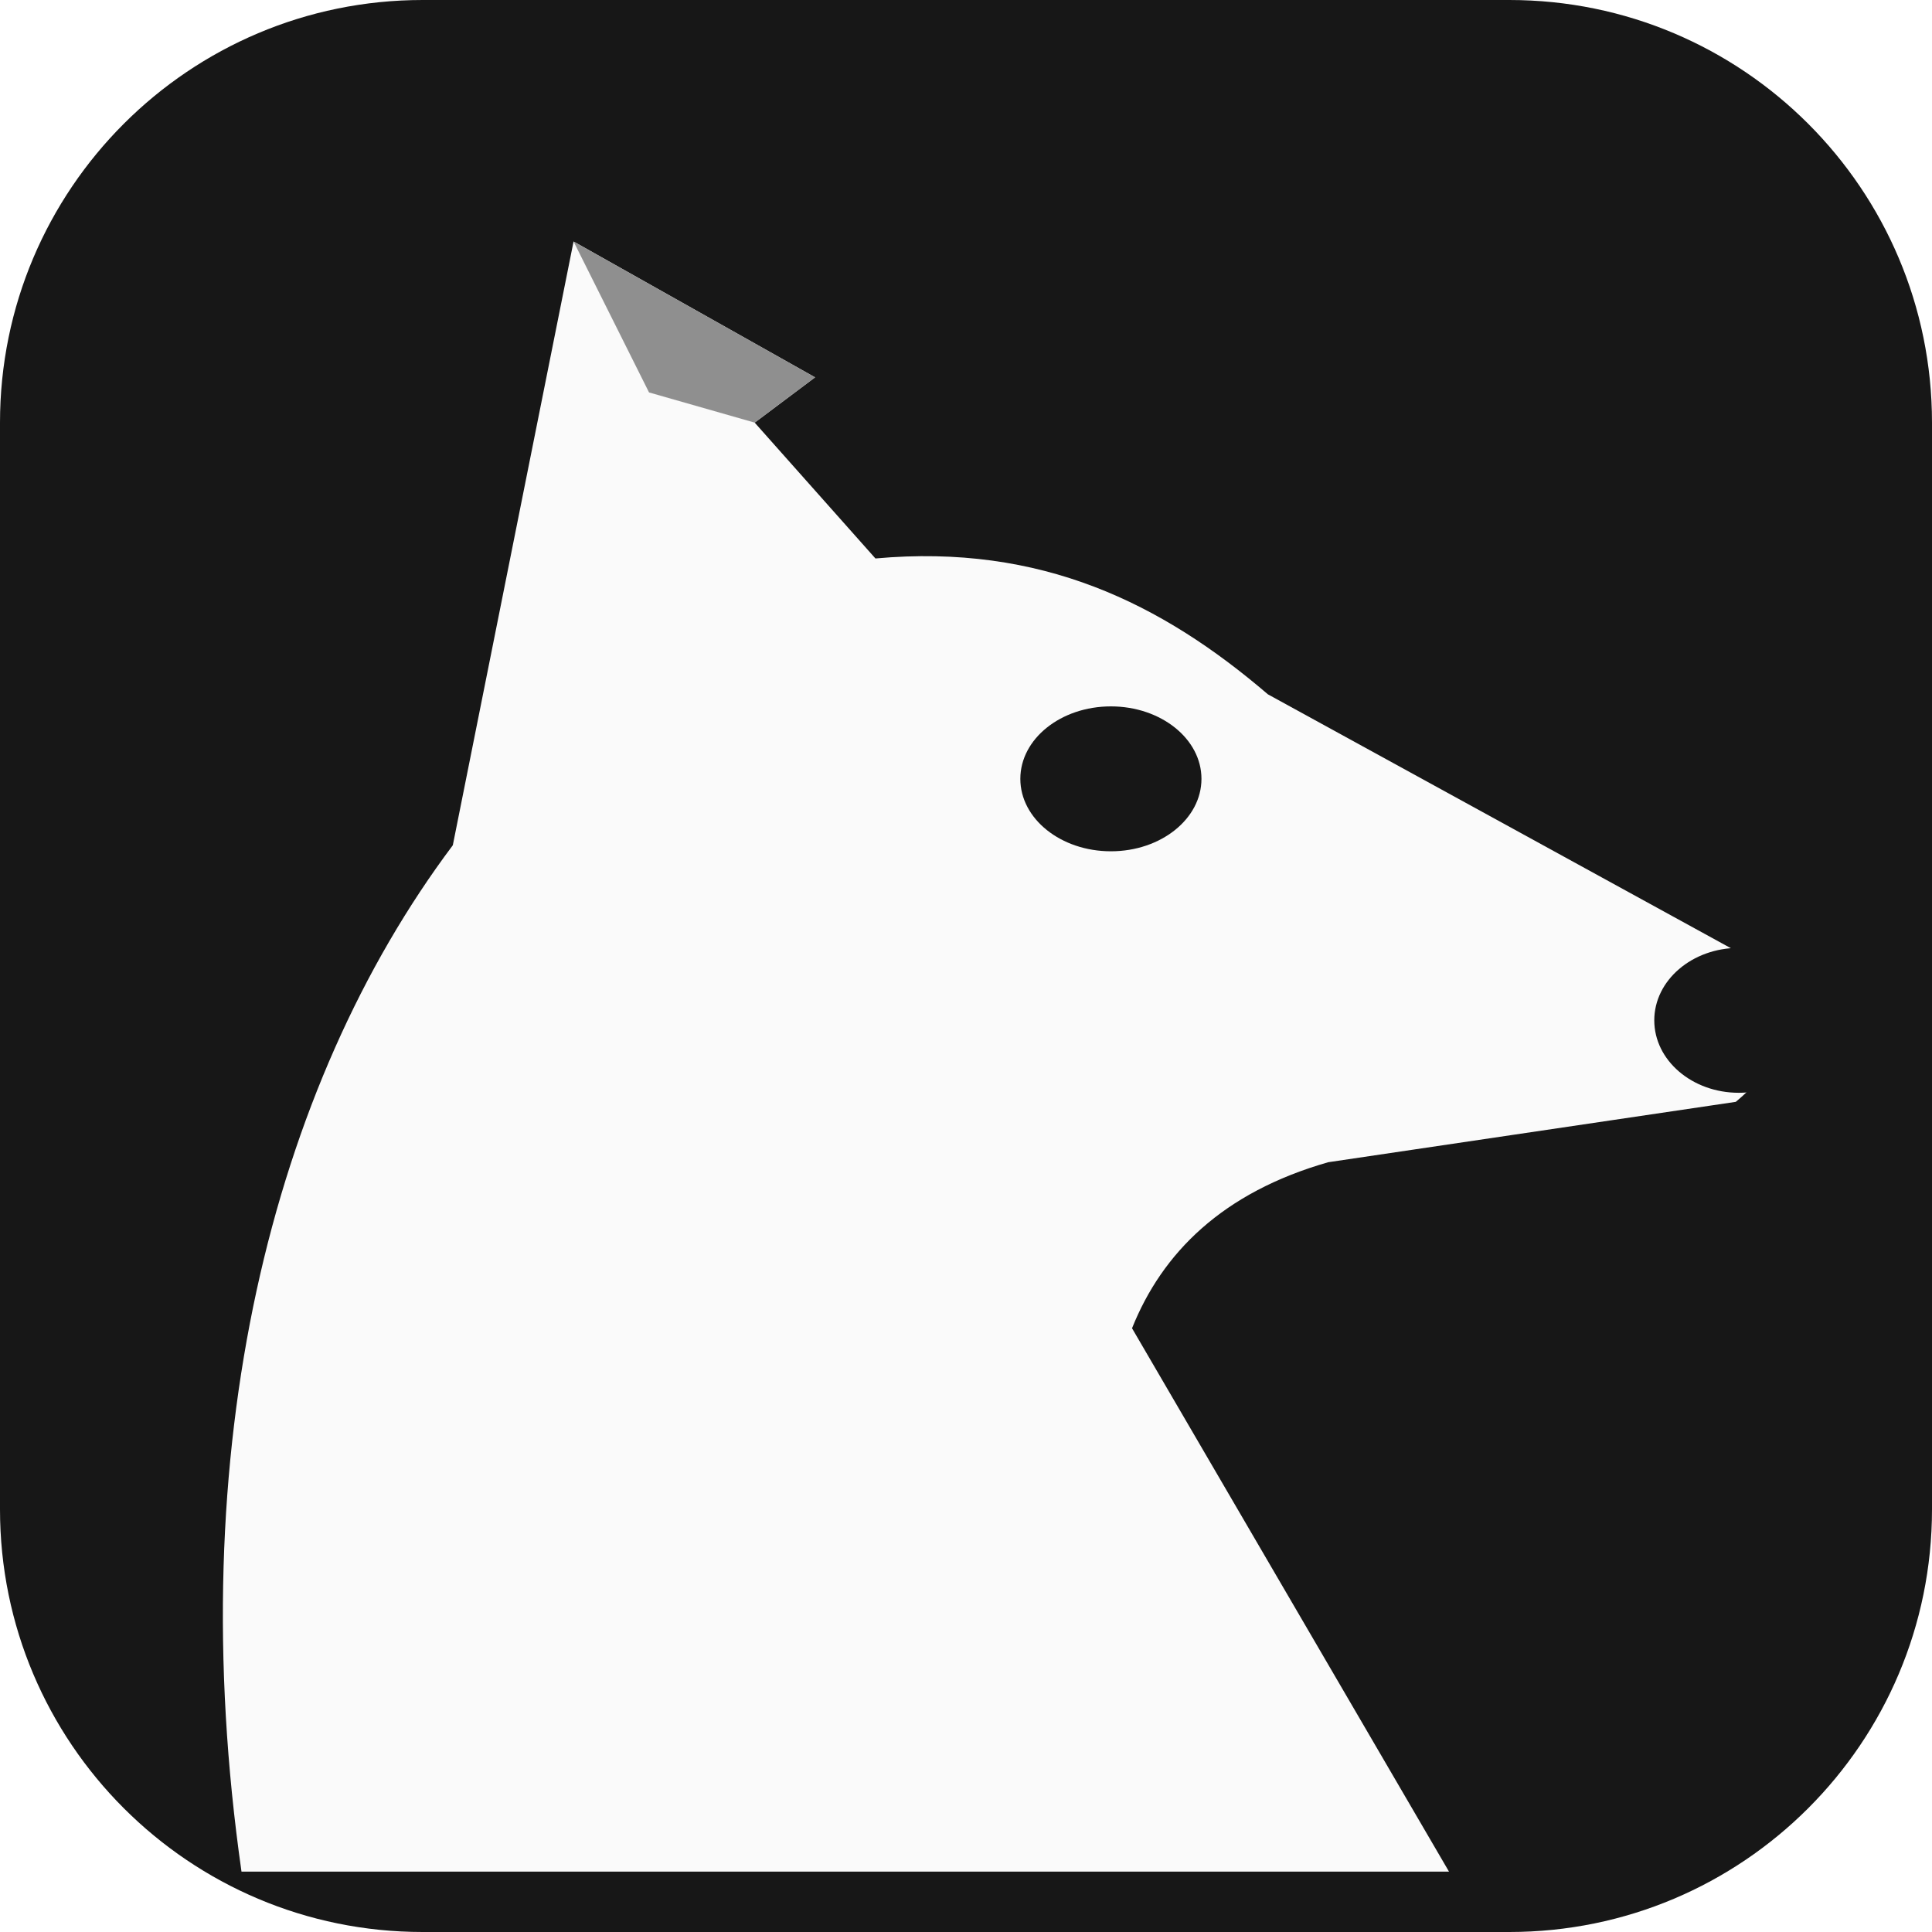
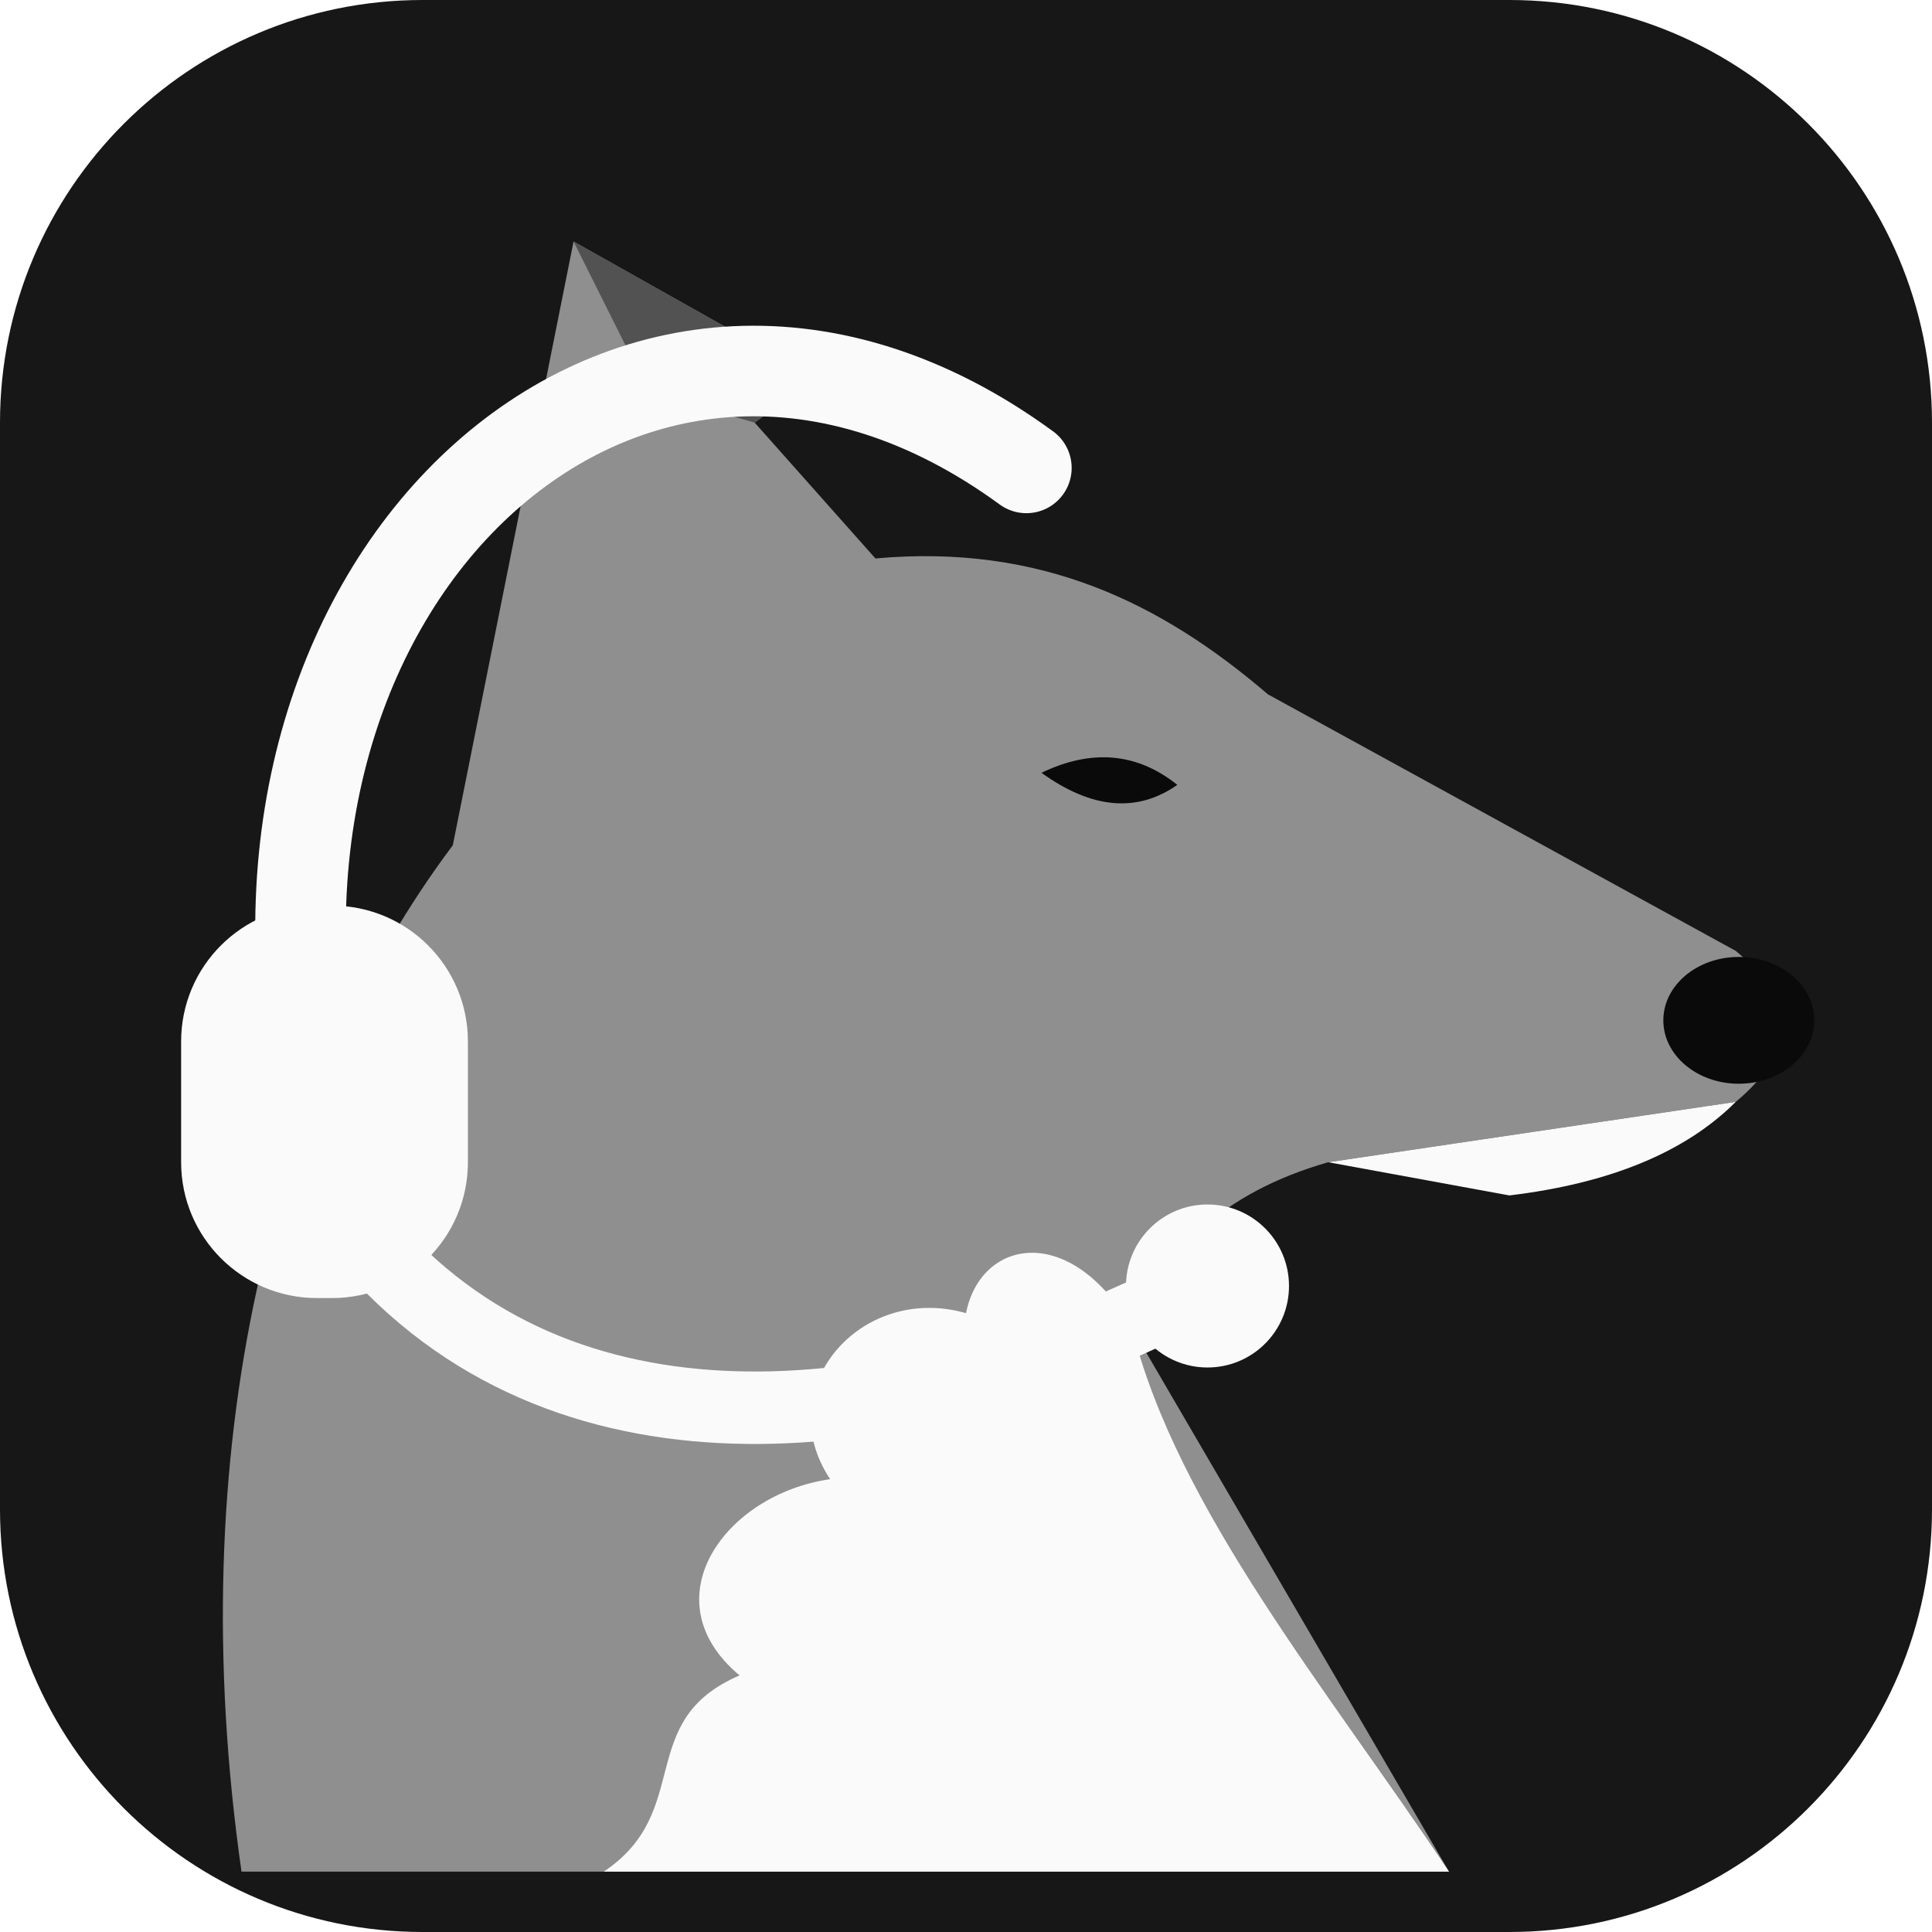
<svg xmlns="http://www.w3.org/2000/svg" viewBox="0 0 64 64">
  <rect width="64" height="64" rx="14" fill="#171717" />
-   <path d="M8 62C6 48 9 36 15 28L19 8L27 12.5L25 14L29 18.5C34.5 18 38.5 20 42 23L57.5 31.5Q60.5 34 57.5 36.5L44 38.5C40.5 39.5 38.5 41.5 37.5 44L48 62Z" fill="#fafafa" />
-   <path d="M19 8L27 12.5L25 14L21.5 13Z" fill="#8f8f8f" />
-   <ellipse cx="36.8" cy="25.8" rx="3" ry="2.4" fill="#171717" />
-   <ellipse cx="57.6" cy="33.8" rx="2.8" ry="2.4" fill="#171717" />
+   <path d="M8 62C6 48 9 36 15 28L19 8L27 12.5L25 14L29 18.5C34.5 18 38.5 20 42 23L57.5 31.5Q60.5 34 57.5 36.5L44 38.5C40.5 39.5 38.5 41.5 37.5 44L48 62Z" fill="#8f8f8f" />
+   <path d="M19 8L27 12.5L25 14L21.5 13Z" fill="#525252" />
+   <path d="M37.5 44C39 50 44 56 48 62H20C23 60 21 57 24.5 55.5C21.5 53 24 49.5 27.5 49C25.5 46 28.5 42.5 32 43.5C32.5 41 35.5 40.5 37.5 44Z" fill="#fafafa" />
+   <path d="M44 38.5L57.5 36.5Q55 39 50 39.6Z" fill="#fafafa" />
+   <path d="M34.5 25.6Q37 24.4 39 26Q37 27.4 34.5 25.6Z" fill="#0a0a0a" />
+   <ellipse cx="57.6" cy="33.8" rx="2.5" ry="2.1" fill="#0a0a0a" />
+   <path d="M10.5 36C7 19 21 6 34 15.5" fill="none" stroke="#fafafa" stroke-width="3" stroke-linecap="round" />
+   <rect x="6" y="30" width="9.5" height="13" rx="4.5" fill="#fafafa" />
+   <path d="M13 42C20 49 31 47 39 43" fill="none" stroke="#fafafa" stroke-width="2.4" stroke-linecap="round" />
+   <circle cx="40" cy="42.6" r="2.7" fill="#fafafa" />
</svg>
